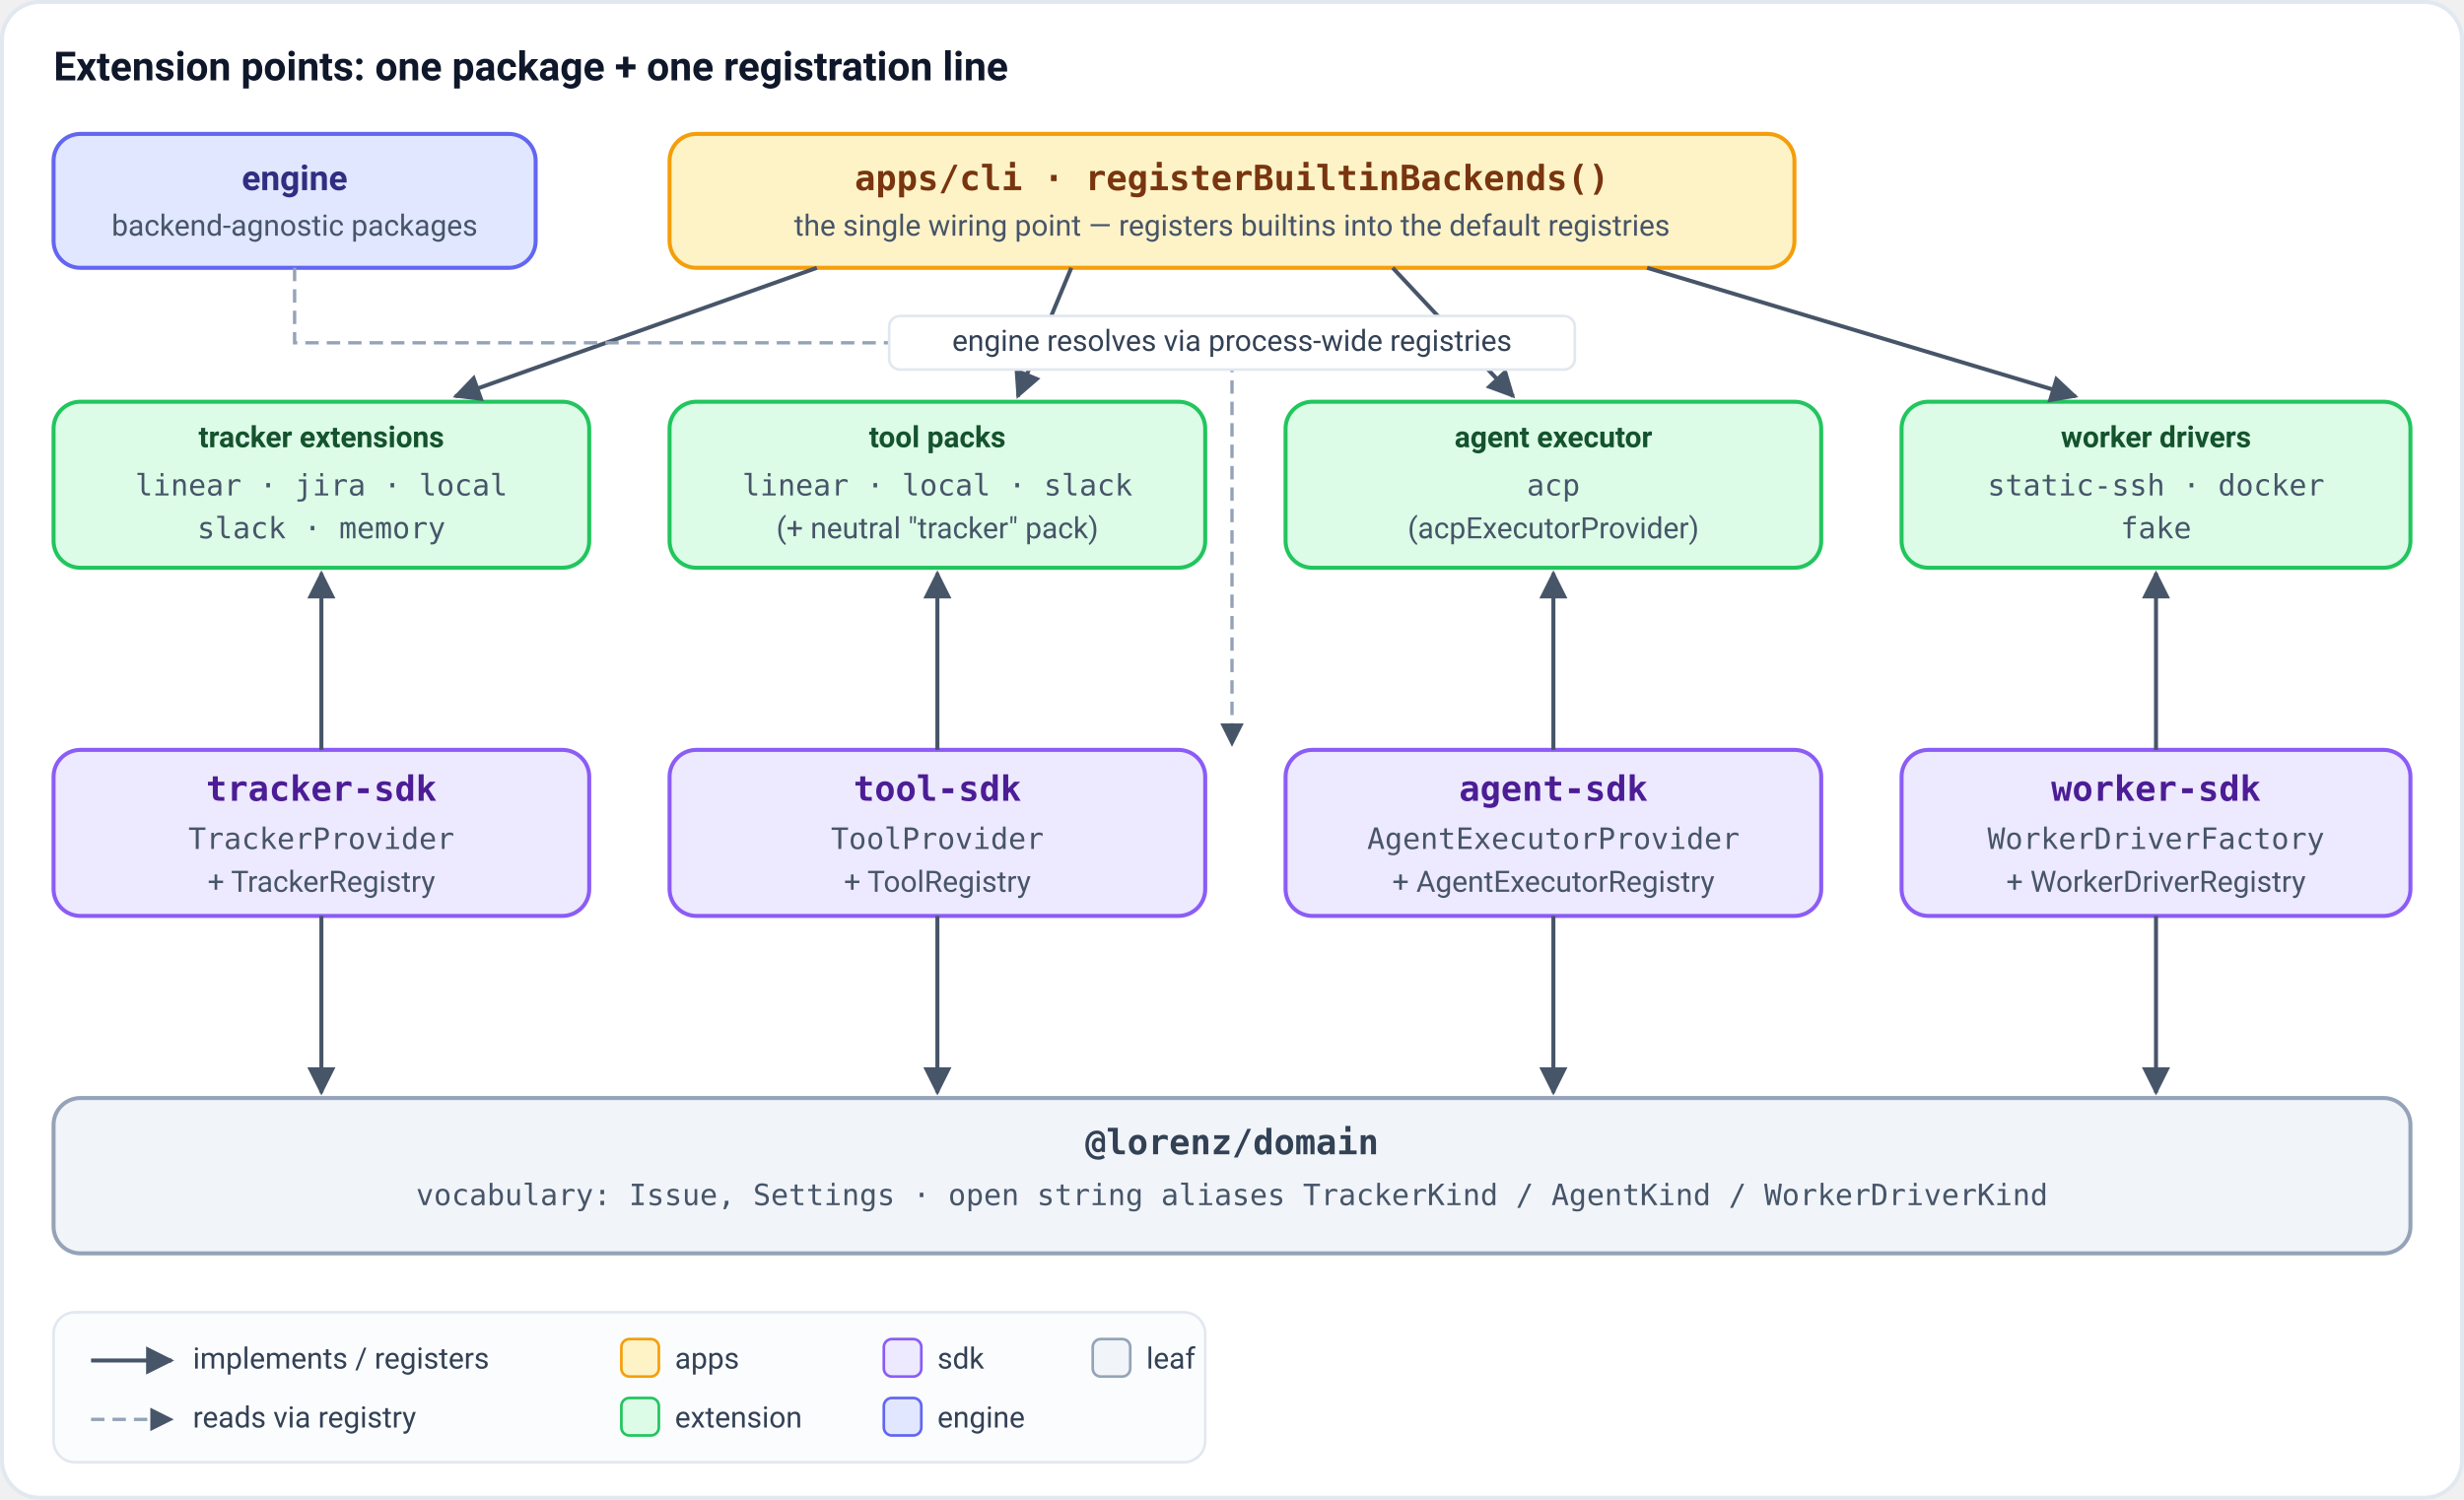
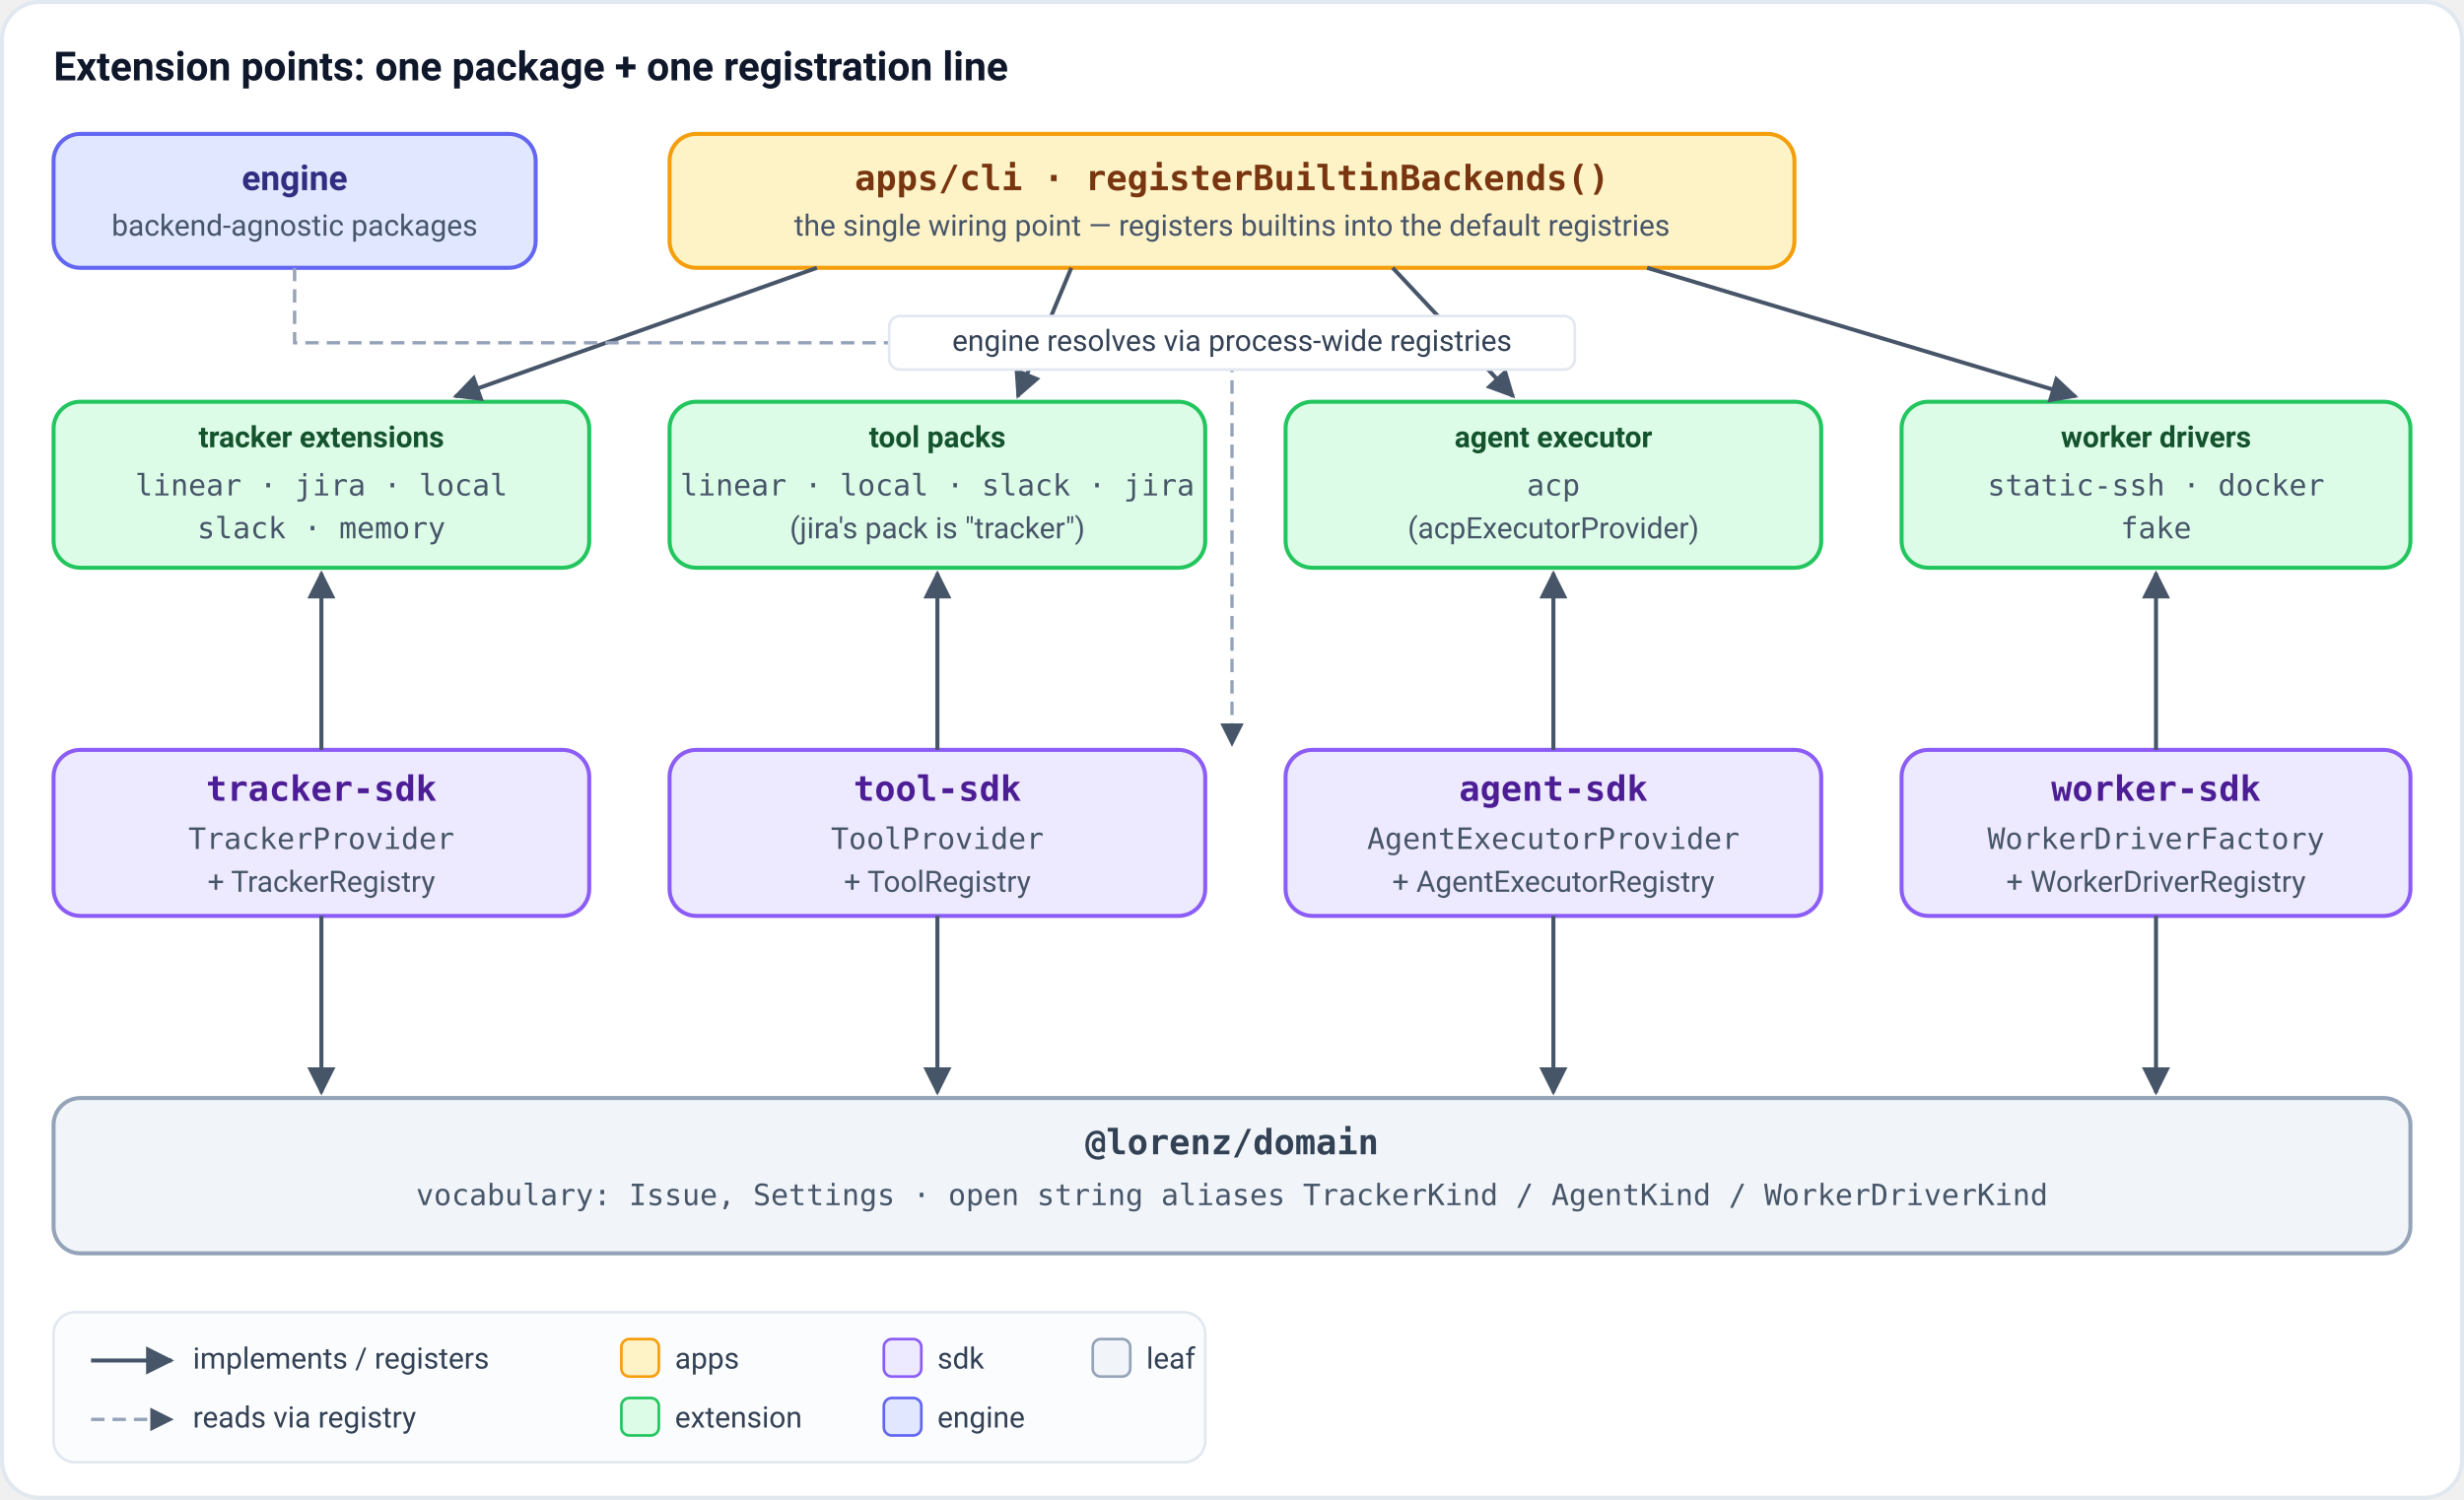
<svg xmlns="http://www.w3.org/2000/svg" role="img" aria-labelledby="t-extension-points d-extension-points" viewBox="0 0 920 560" width="100%" style="max-width:920px;height:auto" font-family="ui-sans-serif, -apple-system, 'Segoe UI', Roboto, Helvetica, Arial, sans-serif">
  <rect x="0.75" y="0.75" width="918.50" height="558.50" rx="14" fill="#FFFFFF" stroke="#E2E8F0" stroke-width="1.5" />
  <defs>
    <marker id="arrow-extension-points" viewBox="0 0 10 10" refX="9" refY="5" markerWidth="7" markerHeight="7" orient="auto-start-reverse">
      <path d="M0,0 L10,5 L0,10 z" fill="#475569" />
    </marker>
    <style>
      .ttl { font-size:15px; font-weight:600; fill:#0F172A; }
      .mono { font-family:ui-monospace,'SF Mono','JetBrains Mono',Menlo,Consolas,monospace; }
      .ntitle { font-size:13px; font-weight:600; }
      .nsub { font-size:11px; fill:#475569; }
      .ext { font-size:11px; font-weight:600; }
      .lg { font-size:11px; fill:#334155; }
    </style>
  </defs>
  <text x="20" y="30" class="ttl">Extension points: one package + one registration line</text>
  <g>
    <rect x="250" y="50" width="420" height="50" rx="10" fill="#FEF3C7" stroke="#F59E0B" stroke-width="1.5" />
    <text x="460" y="71" text-anchor="middle" class="ntitle mono" fill="#78350F">apps/cli · registerBuiltinBackends()</text>
    <text x="460" y="88" text-anchor="middle" class="nsub">the single wiring point — registers builtins into the default registries</text>
  </g>
  <g>
    <rect x="20" y="150" width="200" height="62" rx="10" fill="#DCFCE7" stroke="#22C55E" stroke-width="1.5" />
    <text x="120" y="167" text-anchor="middle" class="ext" fill="#14532D">tracker extensions</text>
    <text x="120" y="185" text-anchor="middle" class="nsub mono" fill="#14532D">linear · jira · local</text>
    <text x="120" y="201" text-anchor="middle" class="nsub mono" fill="#14532D">slack · memory</text>
  </g>
  <g>
    <rect x="250" y="150" width="200" height="62" rx="10" fill="#DCFCE7" stroke="#22C55E" stroke-width="1.5" />
    <text x="350" y="167" text-anchor="middle" class="ext" fill="#14532D">tool packs</text>
-     <text x="350" y="185" text-anchor="middle" class="nsub mono" fill="#14532D">linear · local · slack</text>
-     <text x="350" y="201" text-anchor="middle" class="nsub" fill="#14532D">(+ neutral "tracker" pack)</text>
+     <text x="350" y="185" text-anchor="middle" class="nsub mono" fill="#14532D">linear · local · slack · jira</text>
+     <text x="350" y="201" text-anchor="middle" class="nsub" fill="#14532D">(jira's pack is "tracker")</text>
  </g>
  <g>
    <rect x="480" y="150" width="200" height="62" rx="10" fill="#DCFCE7" stroke="#22C55E" stroke-width="1.5" />
    <text x="580" y="167" text-anchor="middle" class="ext" fill="#14532D">agent executor</text>
    <text x="580" y="185" text-anchor="middle" class="nsub mono" fill="#14532D">acp</text>
    <text x="580" y="201" text-anchor="middle" class="nsub" fill="#14532D">(acpExecutorProvider)</text>
  </g>
  <g>
    <rect x="710" y="150" width="190" height="62" rx="10" fill="#DCFCE7" stroke="#22C55E" stroke-width="1.5" />
    <text x="805" y="167" text-anchor="middle" class="ext" fill="#14532D">worker drivers</text>
    <text x="805" y="185" text-anchor="middle" class="nsub mono" fill="#14532D">static-ssh · docker</text>
    <text x="805" y="201" text-anchor="middle" class="nsub mono" fill="#14532D">fake</text>
  </g>
  <g>
    <rect x="20" y="280" width="200" height="62" rx="10" fill="#EDE9FE" stroke="#8B5CF6" stroke-width="1.5" />
    <text x="120" y="299" text-anchor="middle" class="ntitle mono" fill="#4C1D95">tracker-sdk</text>
    <text x="120" y="317" text-anchor="middle" class="nsub mono" fill="#4C1D95">TrackerProvider</text>
    <text x="120" y="333" text-anchor="middle" class="nsub" fill="#4C1D95">+ TrackerRegistry</text>
  </g>
  <g>
    <rect x="250" y="280" width="200" height="62" rx="10" fill="#EDE9FE" stroke="#8B5CF6" stroke-width="1.5" />
    <text x="350" y="299" text-anchor="middle" class="ntitle mono" fill="#4C1D95">tool-sdk</text>
    <text x="350" y="317" text-anchor="middle" class="nsub mono" fill="#4C1D95">ToolProvider</text>
    <text x="350" y="333" text-anchor="middle" class="nsub" fill="#4C1D95">+ ToolRegistry</text>
  </g>
  <g>
    <rect x="480" y="280" width="200" height="62" rx="10" fill="#EDE9FE" stroke="#8B5CF6" stroke-width="1.5" />
    <text x="580" y="299" text-anchor="middle" class="ntitle mono" fill="#4C1D95">agent-sdk</text>
    <text x="580" y="317" text-anchor="middle" class="nsub mono" fill="#4C1D95">AgentExecutorProvider</text>
    <text x="580" y="333" text-anchor="middle" class="nsub" fill="#4C1D95">+ AgentExecutorRegistry</text>
  </g>
  <g>
    <rect x="710" y="280" width="190" height="62" rx="10" fill="#EDE9FE" stroke="#8B5CF6" stroke-width="1.5" />
    <text x="805" y="299" text-anchor="middle" class="ntitle mono" fill="#4C1D95">worker-sdk</text>
    <text x="805" y="317" text-anchor="middle" class="nsub mono" fill="#4C1D95">WorkerDriverFactory</text>
    <text x="805" y="333" text-anchor="middle" class="nsub" fill="#4C1D95">+ WorkerDriverRegistry</text>
  </g>
  <g>
    <rect x="20" y="410" width="880" height="58" rx="10" fill="#F1F5F9" stroke="#94A3B8" stroke-width="1.5" />
    <text x="460" y="431" text-anchor="middle" class="ntitle mono" fill="#334155">@lorenz/domain</text>
    <text x="460" y="450" text-anchor="middle" class="nsub mono" fill="#334155">vocabulary: Issue, Settings · open string aliases TrackerKind / AgentKind / WorkerDriverKind</text>
  </g>
  <g>
    <rect x="20" y="50" width="180" height="50" rx="10" fill="#E0E7FF" stroke="#6366F1" stroke-width="1.5" />
    <text x="110" y="71" text-anchor="middle" class="ntitle" fill="#312E81">engine</text>
    <text x="110" y="88" text-anchor="middle" class="nsub" fill="#312E81">backend-agnostic packages</text>
  </g>
  <line x1="120" y1="280" x2="120" y2="214" stroke="#475569" stroke-width="1.5" marker-end="url(#arrow-extension-points)" />
  <line x1="350" y1="280" x2="350" y2="214" stroke="#475569" stroke-width="1.5" marker-end="url(#arrow-extension-points)" />
  <line x1="580" y1="280" x2="580" y2="214" stroke="#475569" stroke-width="1.5" marker-end="url(#arrow-extension-points)" />
  <line x1="805" y1="280" x2="805" y2="214" stroke="#475569" stroke-width="1.5" marker-end="url(#arrow-extension-points)" />
  <line x1="120" y1="342" x2="120" y2="408" stroke="#475569" stroke-width="1.5" marker-end="url(#arrow-extension-points)" />
  <line x1="350" y1="342" x2="350" y2="408" stroke="#475569" stroke-width="1.5" marker-end="url(#arrow-extension-points)" />
  <line x1="580" y1="342" x2="580" y2="408" stroke="#475569" stroke-width="1.5" marker-end="url(#arrow-extension-points)" />
  <line x1="805" y1="342" x2="805" y2="408" stroke="#475569" stroke-width="1.5" marker-end="url(#arrow-extension-points)" />
  <line x1="305" y1="100" x2="170" y2="148" stroke="#475569" stroke-width="1.5" marker-end="url(#arrow-extension-points)" />
  <line x1="400" y1="100" x2="380" y2="148" stroke="#475569" stroke-width="1.5" marker-end="url(#arrow-extension-points)" />
  <line x1="520" y1="100" x2="565" y2="148" stroke="#475569" stroke-width="1.5" marker-end="url(#arrow-extension-points)" />
  <line x1="615" y1="100" x2="775" y2="148" stroke="#475569" stroke-width="1.5" marker-end="url(#arrow-extension-points)" />
  <path d="M110,100 L110,128 L460,128 L460,278" stroke="#94A3B8" stroke-width="1.25" stroke-dasharray="5 3" fill="none" marker-end="url(#arrow-extension-points)" />
  <g>
    <rect x="332" y="118" width="256" height="20" rx="4" fill="#FFFFFF" stroke="#E2E8F0" />
    <text x="460" y="128" text-anchor="middle" dominant-baseline="middle" class="lg">engine resolves via process-wide registries</text>
  </g>
  <g>
    <rect x="20" y="490" width="430" height="56" rx="8" fill="#FBFCFE" stroke="#E2E8F0" stroke-width="1" />
    <line x1="34" y1="508" x2="64" y2="508" stroke="#475569" stroke-width="1.5" marker-end="url(#arrow-extension-points)" />
    <text x="72" y="508" dominant-baseline="middle" class="lg">implements / registers</text>
    <line x1="34" y1="530" x2="64" y2="530" stroke="#94A3B8" stroke-width="1.25" stroke-dasharray="5 3" marker-end="url(#arrow-extension-points)" />
    <text x="72" y="530" dominant-baseline="middle" class="lg">reads via registry</text>
    <rect x="232" y="500" width="14" height="14" rx="3" fill="#FEF3C7" stroke="#F59E0B" />
    <text x="252" y="508" dominant-baseline="middle" class="lg">apps</text>
    <rect x="232" y="522" width="14" height="14" rx="3" fill="#DCFCE7" stroke="#22C55E" />
    <text x="252" y="530" dominant-baseline="middle" class="lg">extension</text>
    <rect x="330" y="500" width="14" height="14" rx="3" fill="#EDE9FE" stroke="#8B5CF6" />
    <text x="350" y="508" dominant-baseline="middle" class="lg">sdk</text>
    <rect x="330" y="522" width="14" height="14" rx="3" fill="#E0E7FF" stroke="#6366F1" />
    <text x="350" y="530" dominant-baseline="middle" class="lg">engine</text>
    <rect x="408" y="500" width="14" height="14" rx="3" fill="#F1F5F9" stroke="#94A3B8" />
    <text x="428" y="508" dominant-baseline="middle" class="lg">leaf</text>
  </g>
</svg>
